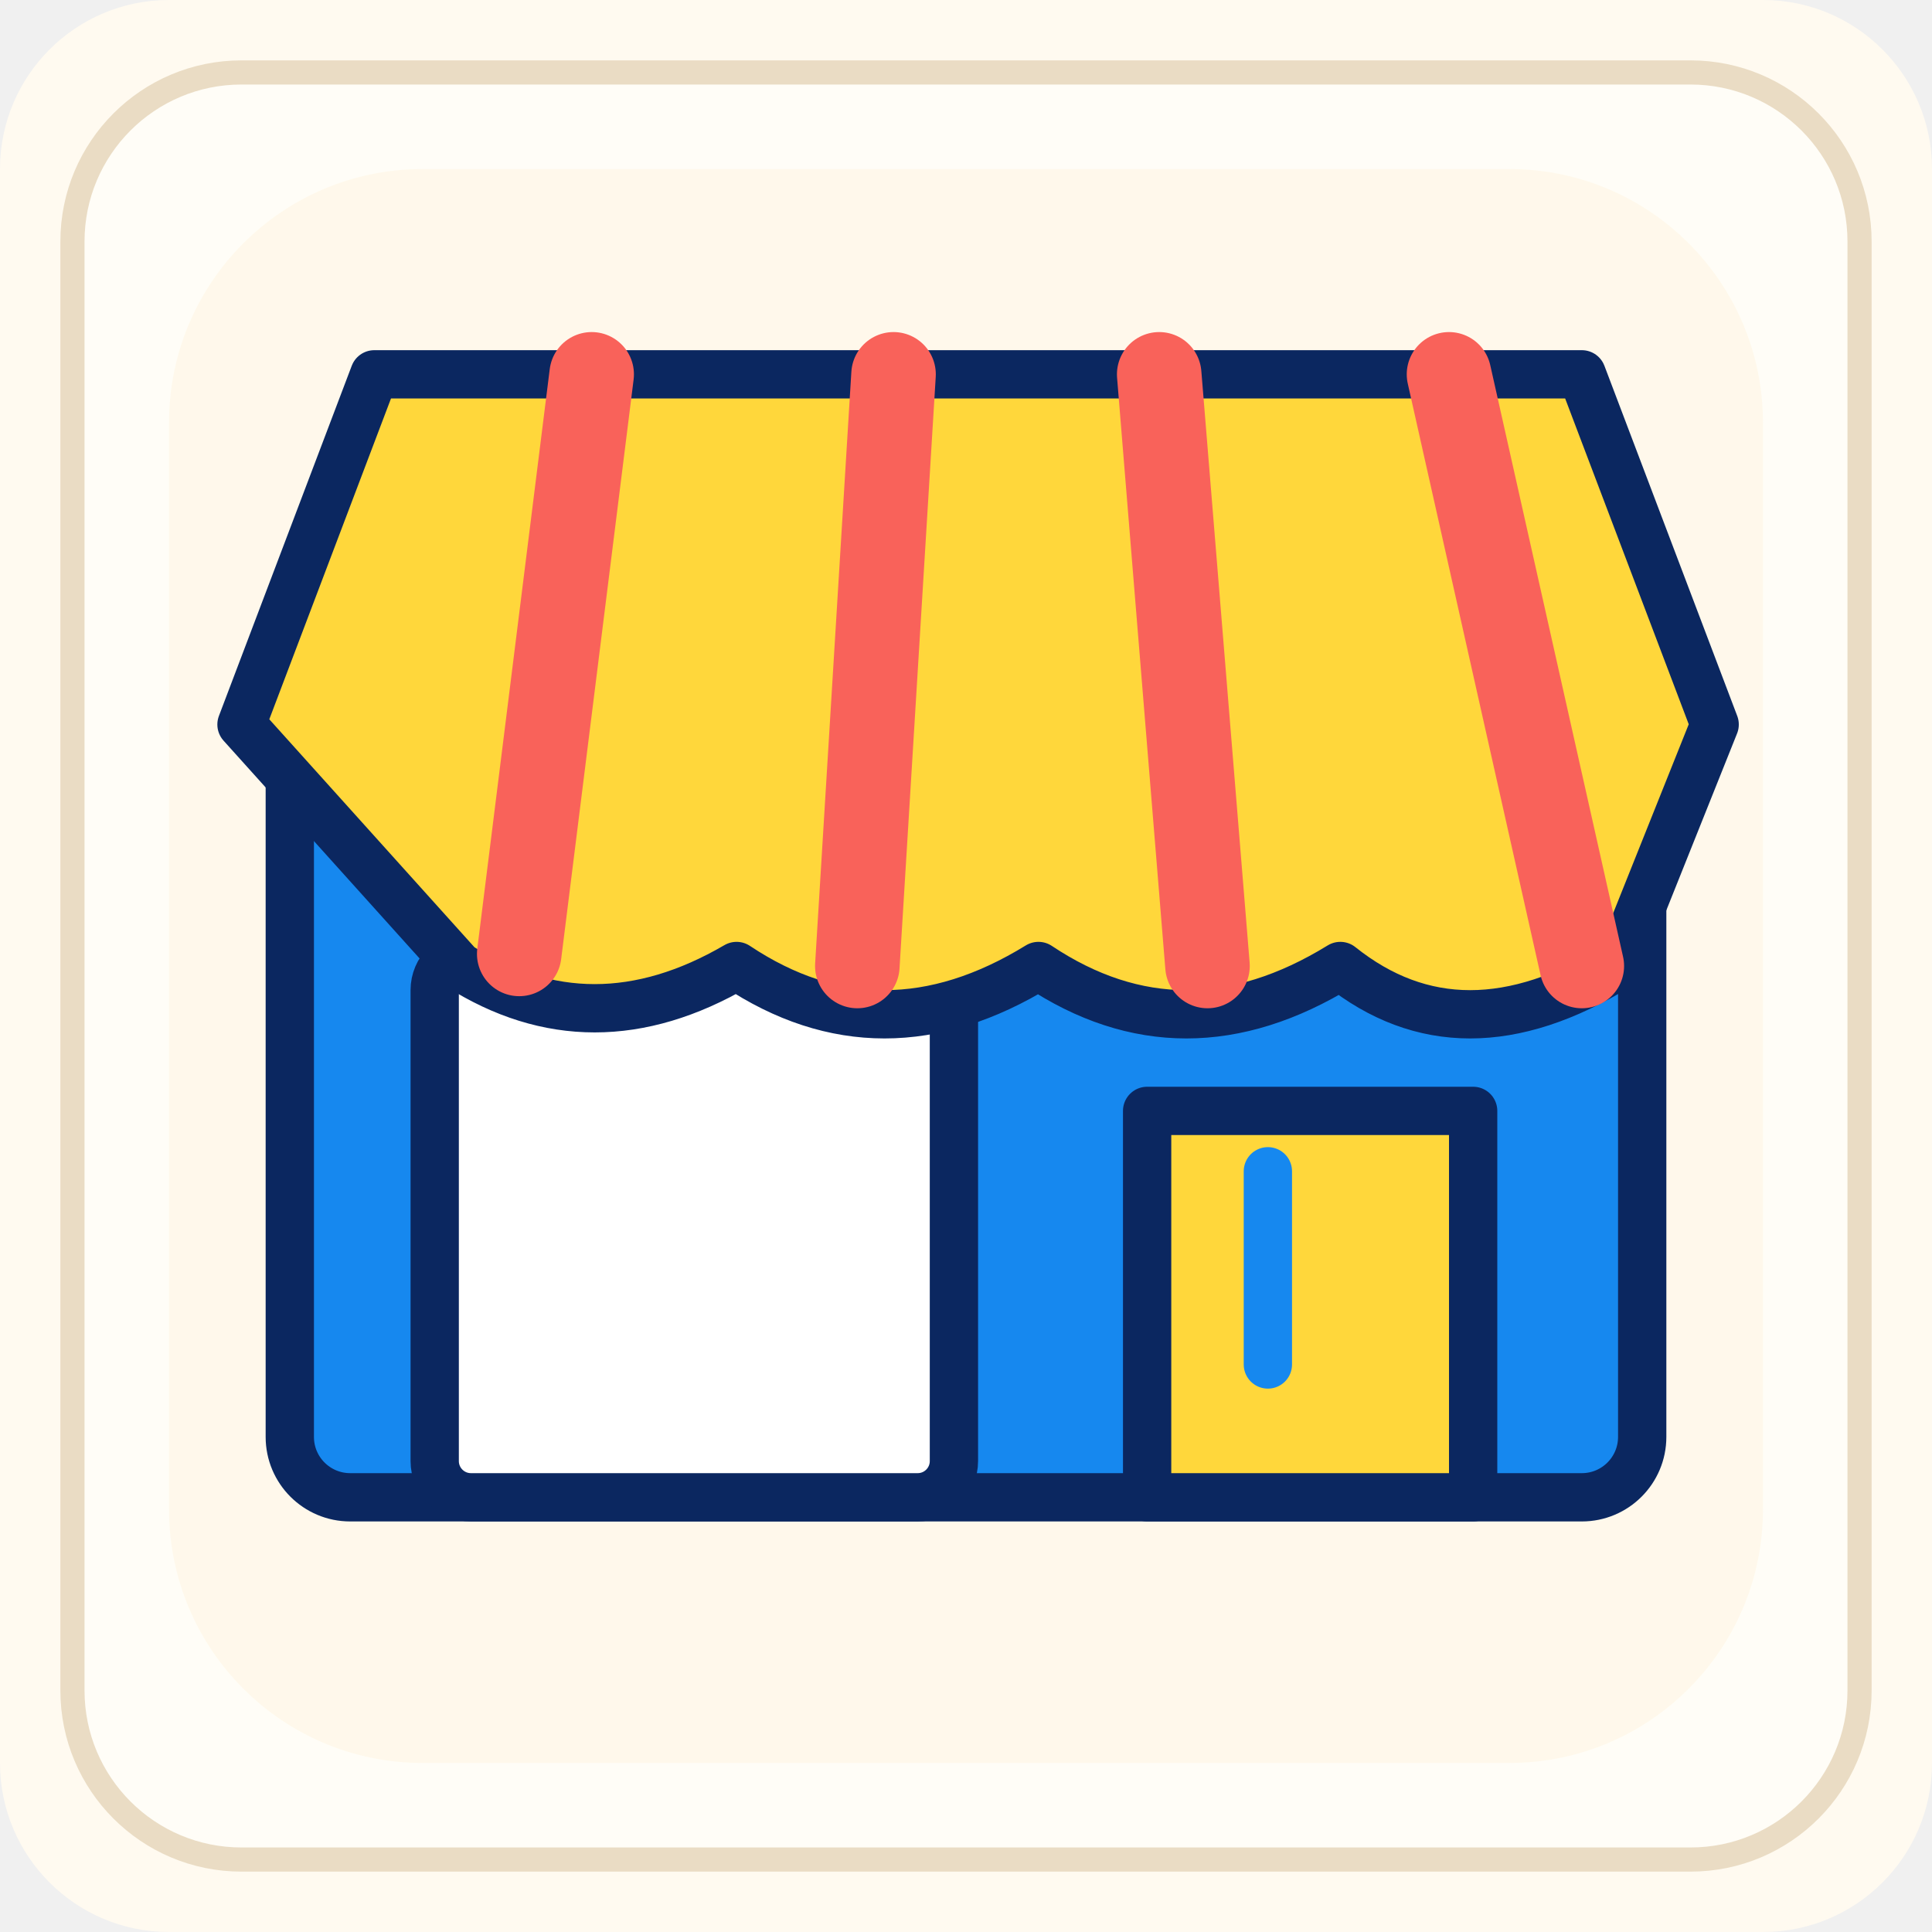
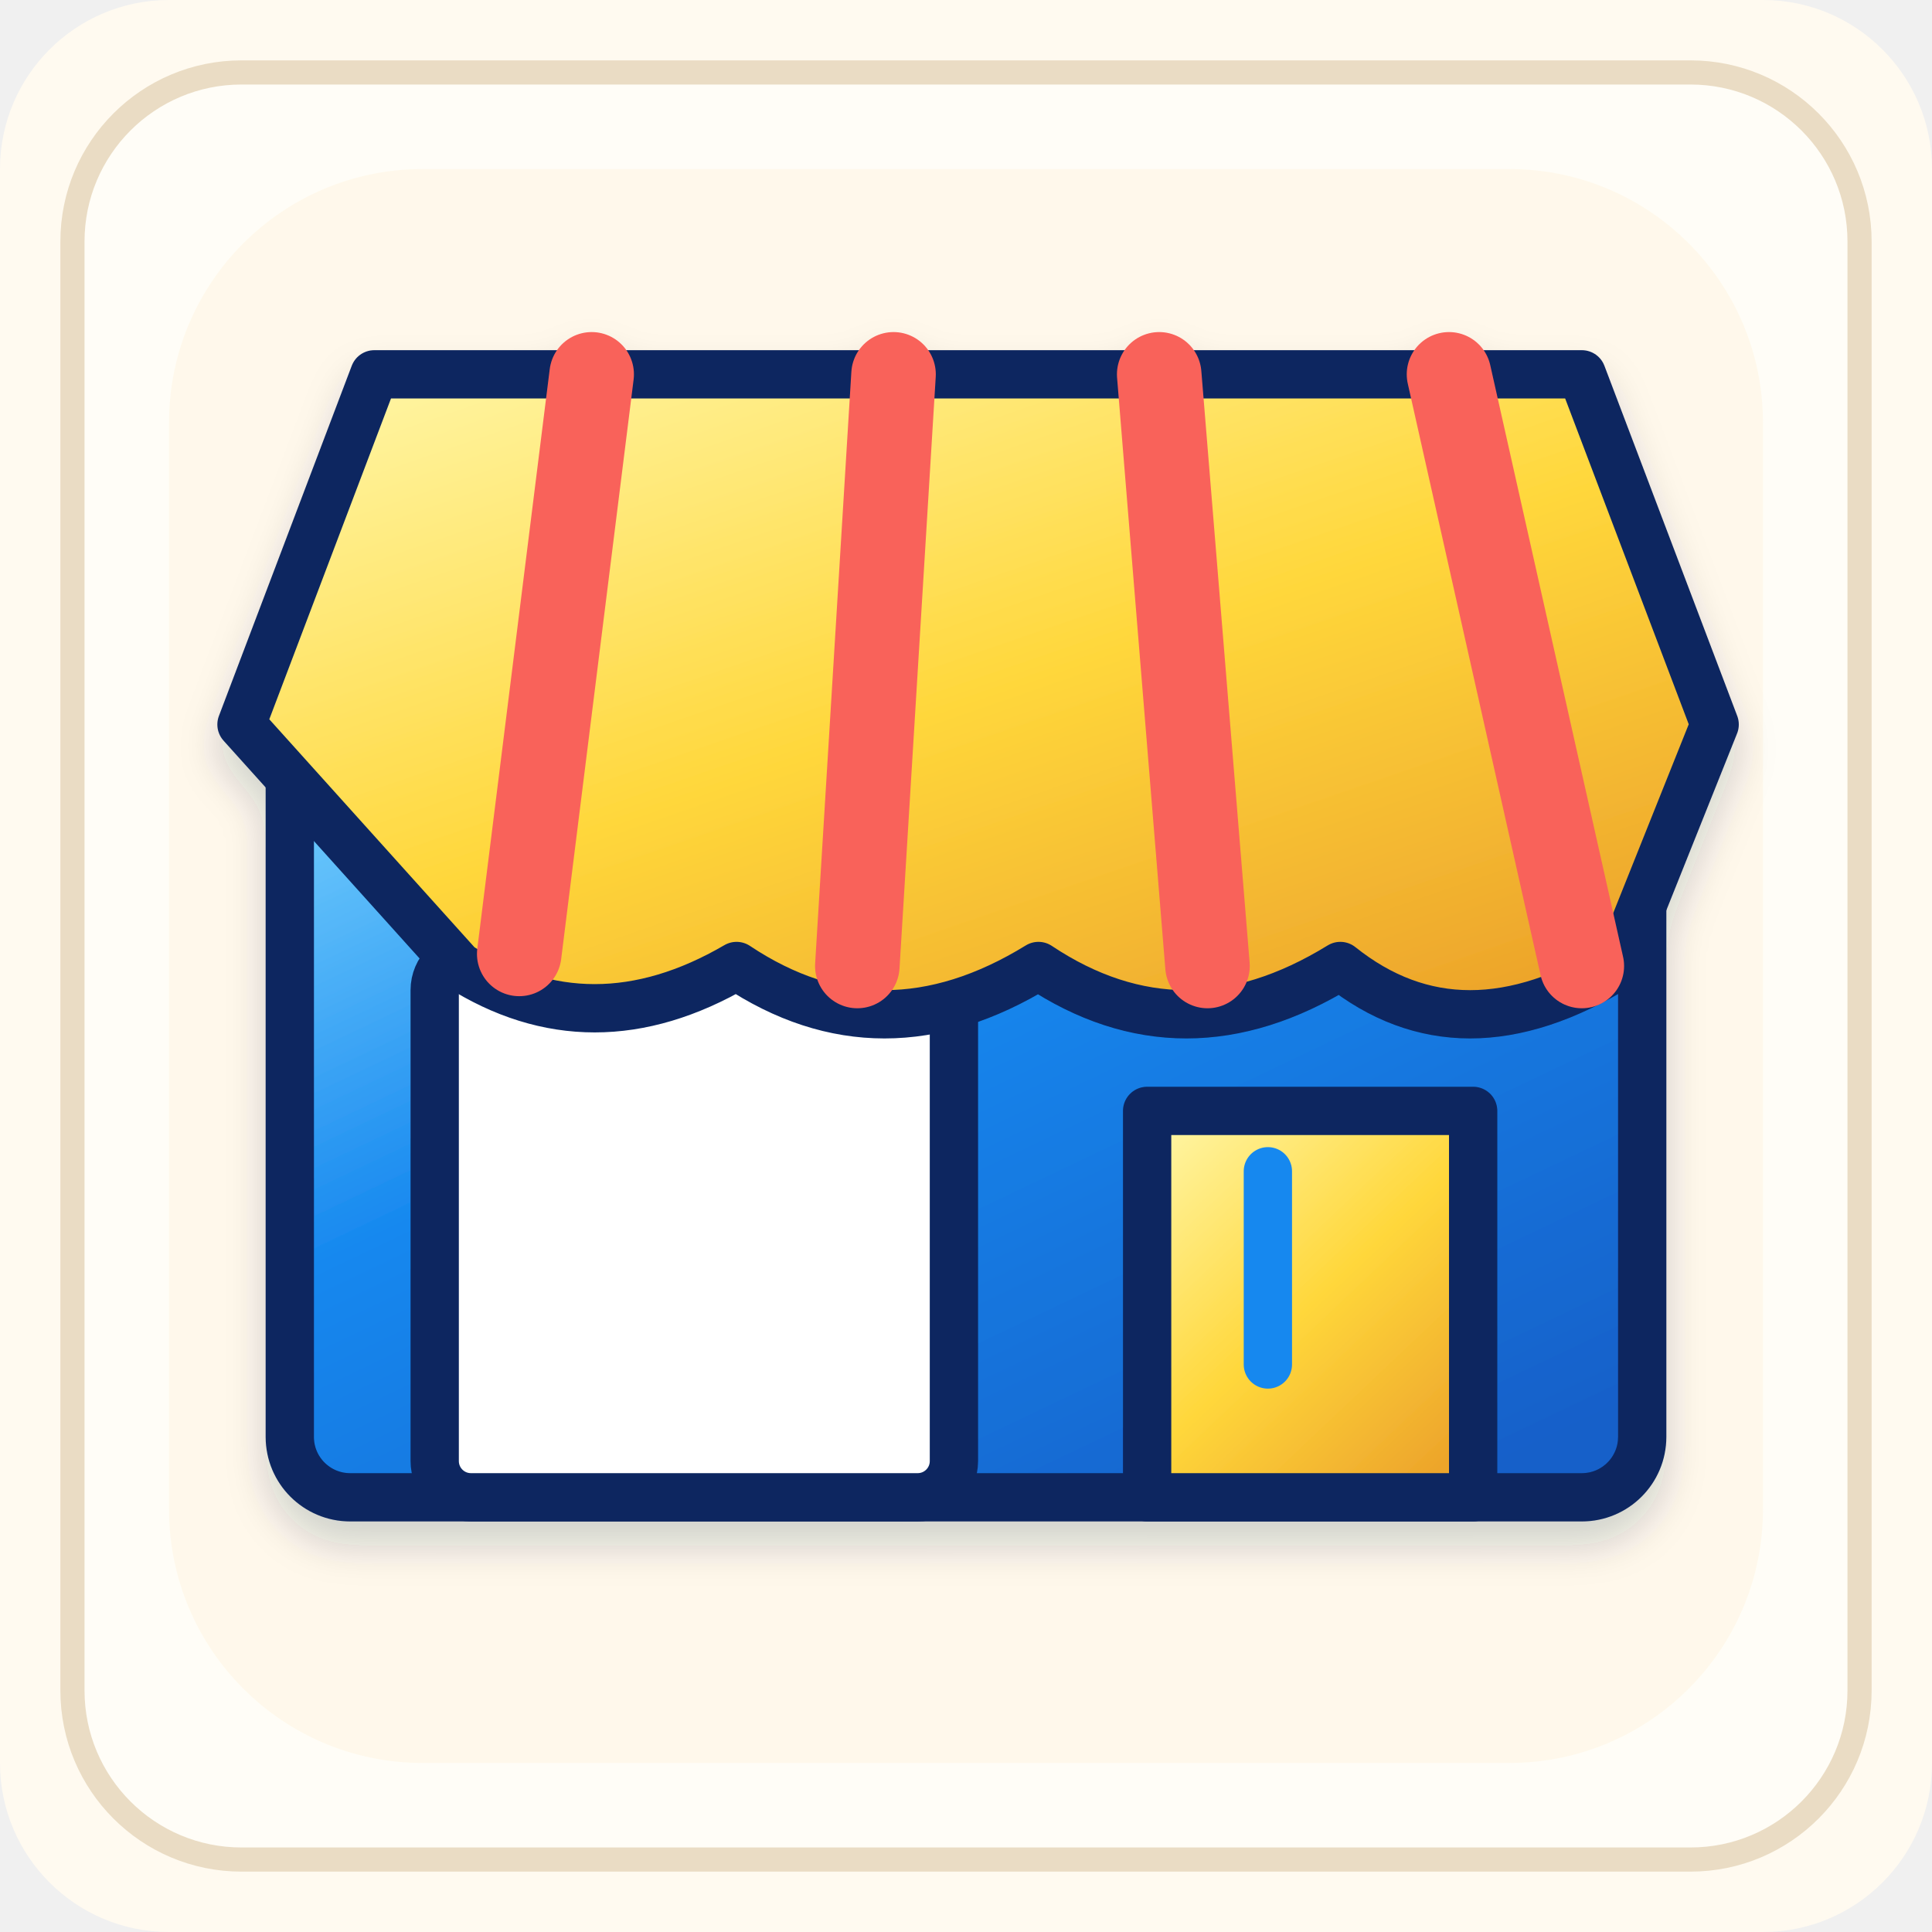
<svg xmlns="http://www.w3.org/2000/svg" width="160" height="160" viewBox="0 0 160 160" aria-hidden="true">
+   <defs>
+     <linearGradient id="gBlue" x1="0" y1="0" x2="0.85" y2="1">
+       <stop offset="0" stop-color="#7ED6FF" />
+       <stop offset=".42" stop-color="#1688EF" />
+       <stop offset="1" stop-color="#1460C9" />
+     </linearGradient>
+     <linearGradient id="gSky" x1="0" y1="0" x2="0.85" y2="1">
+       <stop offset="0" stop-color="#F0FBFF" />
+       <stop offset="1" stop-color="#85BDF9" />
+     </linearGradient>
+     <linearGradient id="gCyan" x1="0" y1="0" x2=".8" y2="1">
+       <stop offset="0" stop-color="#BCF3FF" />
+       <stop offset=".6" stop-color="#59CCFC" />
+       <stop offset="1" stop-color="#2195DD" />
+     </linearGradient>
+     <linearGradient id="gYellow" x1="0" y1="0" x2=".8" y2="1">
+       <stop offset="0" stop-color="#FFF8AD" />
+       <stop offset=".55" stop-color="#FFD73B" />
+       <stop offset="1" stop-color="#EDA52B" />
+     </linearGradient>
+     <linearGradient id="gOrange" x1="0" y1="0" x2=".8" y2="1">
+       <stop offset="0" stop-color="#FFDE74" />
+       <stop offset="1" stop-color="#FA8520" />
+     </linearGradient>
+     <linearGradient id="gGreen" x1="0" y1="0" x2=".8" y2="1">
+       <stop offset="0" stop-color="#B4F5A8" />
+       <stop offset=".5" stop-color="#4FCD72" />
+       <stop offset="1" stop-color="#259B63" />
+     </linearGradient>
+     <linearGradient id="gRed" x1="0" y1="0" x2=".8" y2="1">
+       <stop offset="0" stop-color="#FFA085" />
+       <stop offset="1" stop-color="#E64252" />
+     </linearGradient>
+     <filter id="softShadow" x="-20%" y="-20%" width="140%" height="150%">
+       <feDropShadow dx="0" dy="2" stdDeviation="1.6" flood-color="#142C50" flood-opacity=".18" />
+     </filter>
+   </defs>
  <rect width="160" height="160" rx="14" fill="#FFFAF0" />
  <rect x="6" y="6" width="148" height="148" rx="14" fill="#FFFDF7" stroke="#EADCC4" stroke-width="2" />
  <rect x="14" y="14" width="132" height="132" rx="21" fill="#FFF7E5" opacity=".7" />
-   <g stroke="#0B2760" stroke-width="4" stroke-linejoin="round" stroke-linecap="round">
-     <rect x="24" y="60" width="112" height="64" rx="5" fill="#1688EF" />
+   <g filter="url(#softShadow)" stroke="#0B2760" stroke-width="4" stroke-linejoin="round" stroke-linecap="round">
+     <rect x="24" y="60" width="112" height="64" rx="5" fill="url(#gBlue)" />
    <rect x="36" y="79" width="43" height="45" rx="3" fill="#FFF" />
-     <rect x="95" y="92" width="27" height="32" fill="#FFD73B" />
-     <path d="M20 60 31 31h100l11 29-8 20q-13 8-23 0-13 8-25 0-13 8-25 0-12 7-23 0Z" fill="#FFD73B" />
+     <rect x="95" y="92" width="27" height="32" fill="url(#gYellow)" />
+     <path d="M20 60 31 31h100l11 29-8 20q-13 8-23 0-13 8-25 0-13 8-25 0-12 7-23 0Z" fill="url(#gYellow)" />
    <path d="M49 31 43 79m31-48-3 49m25-49 4 49m20-49 11 49" stroke="#F9625A" stroke-width="7" fill="none" />
    <path d="M105 97v16" stroke="#1688EF" stroke-width="4" />
  </g>
</svg>
